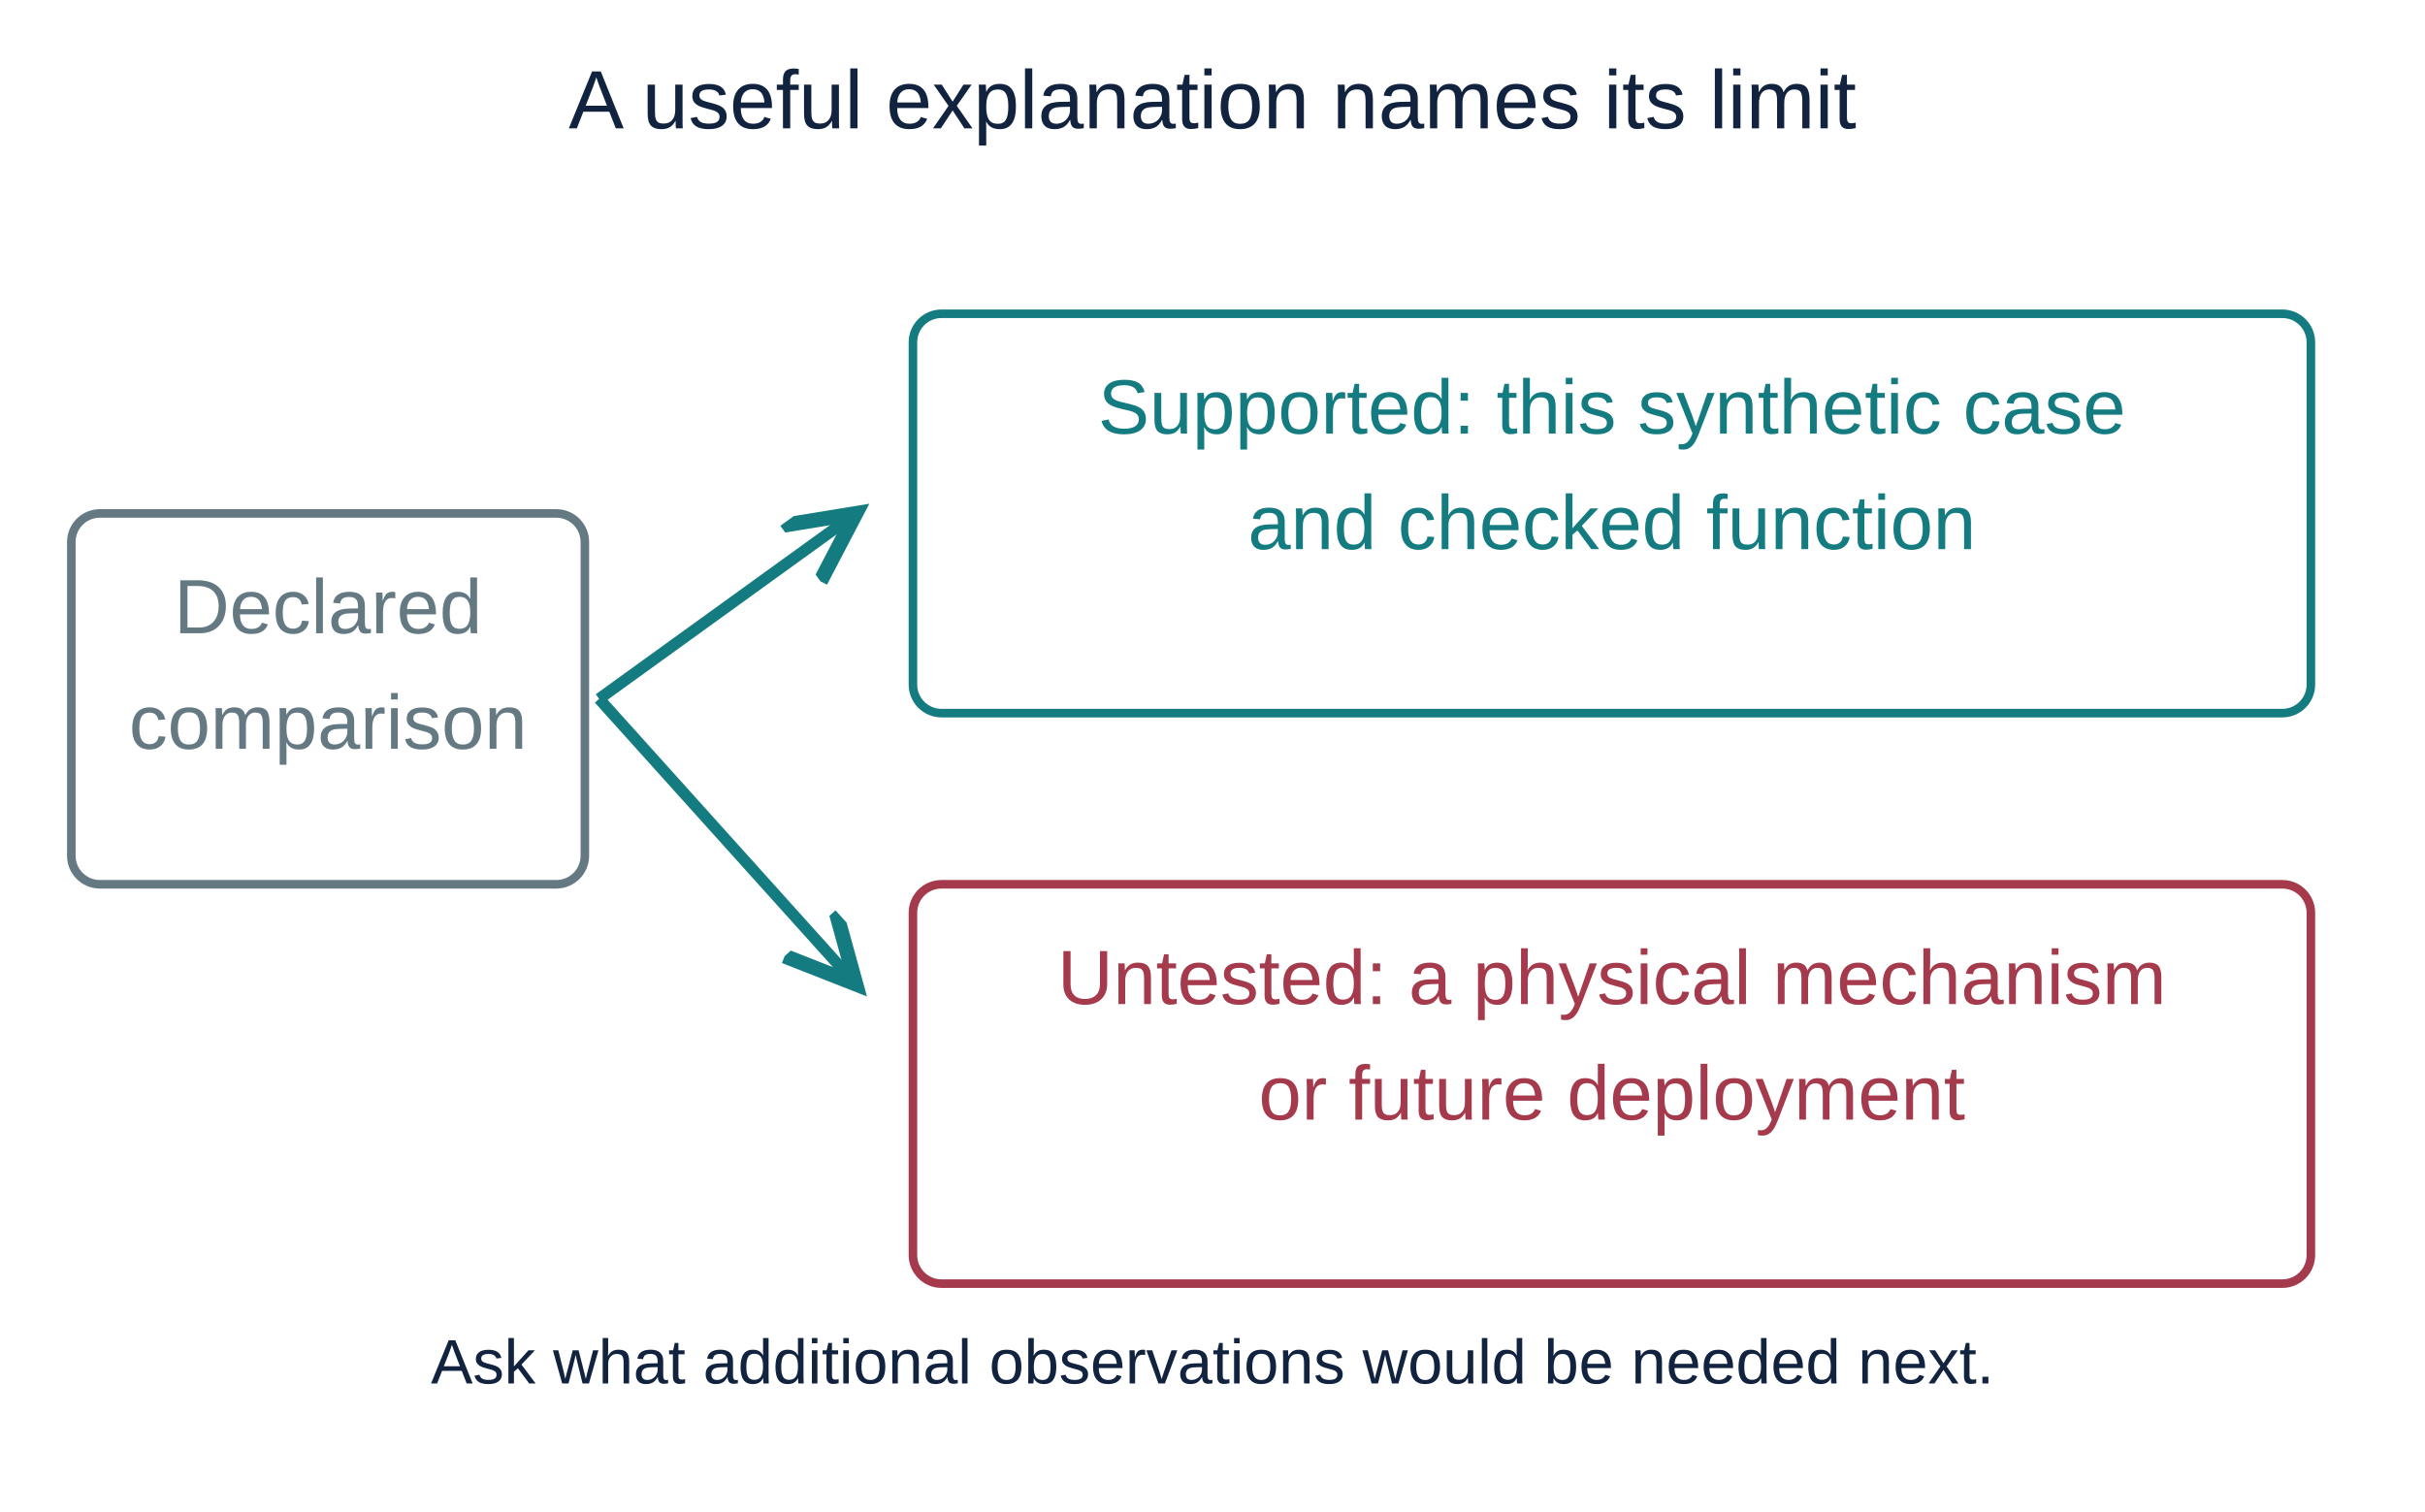
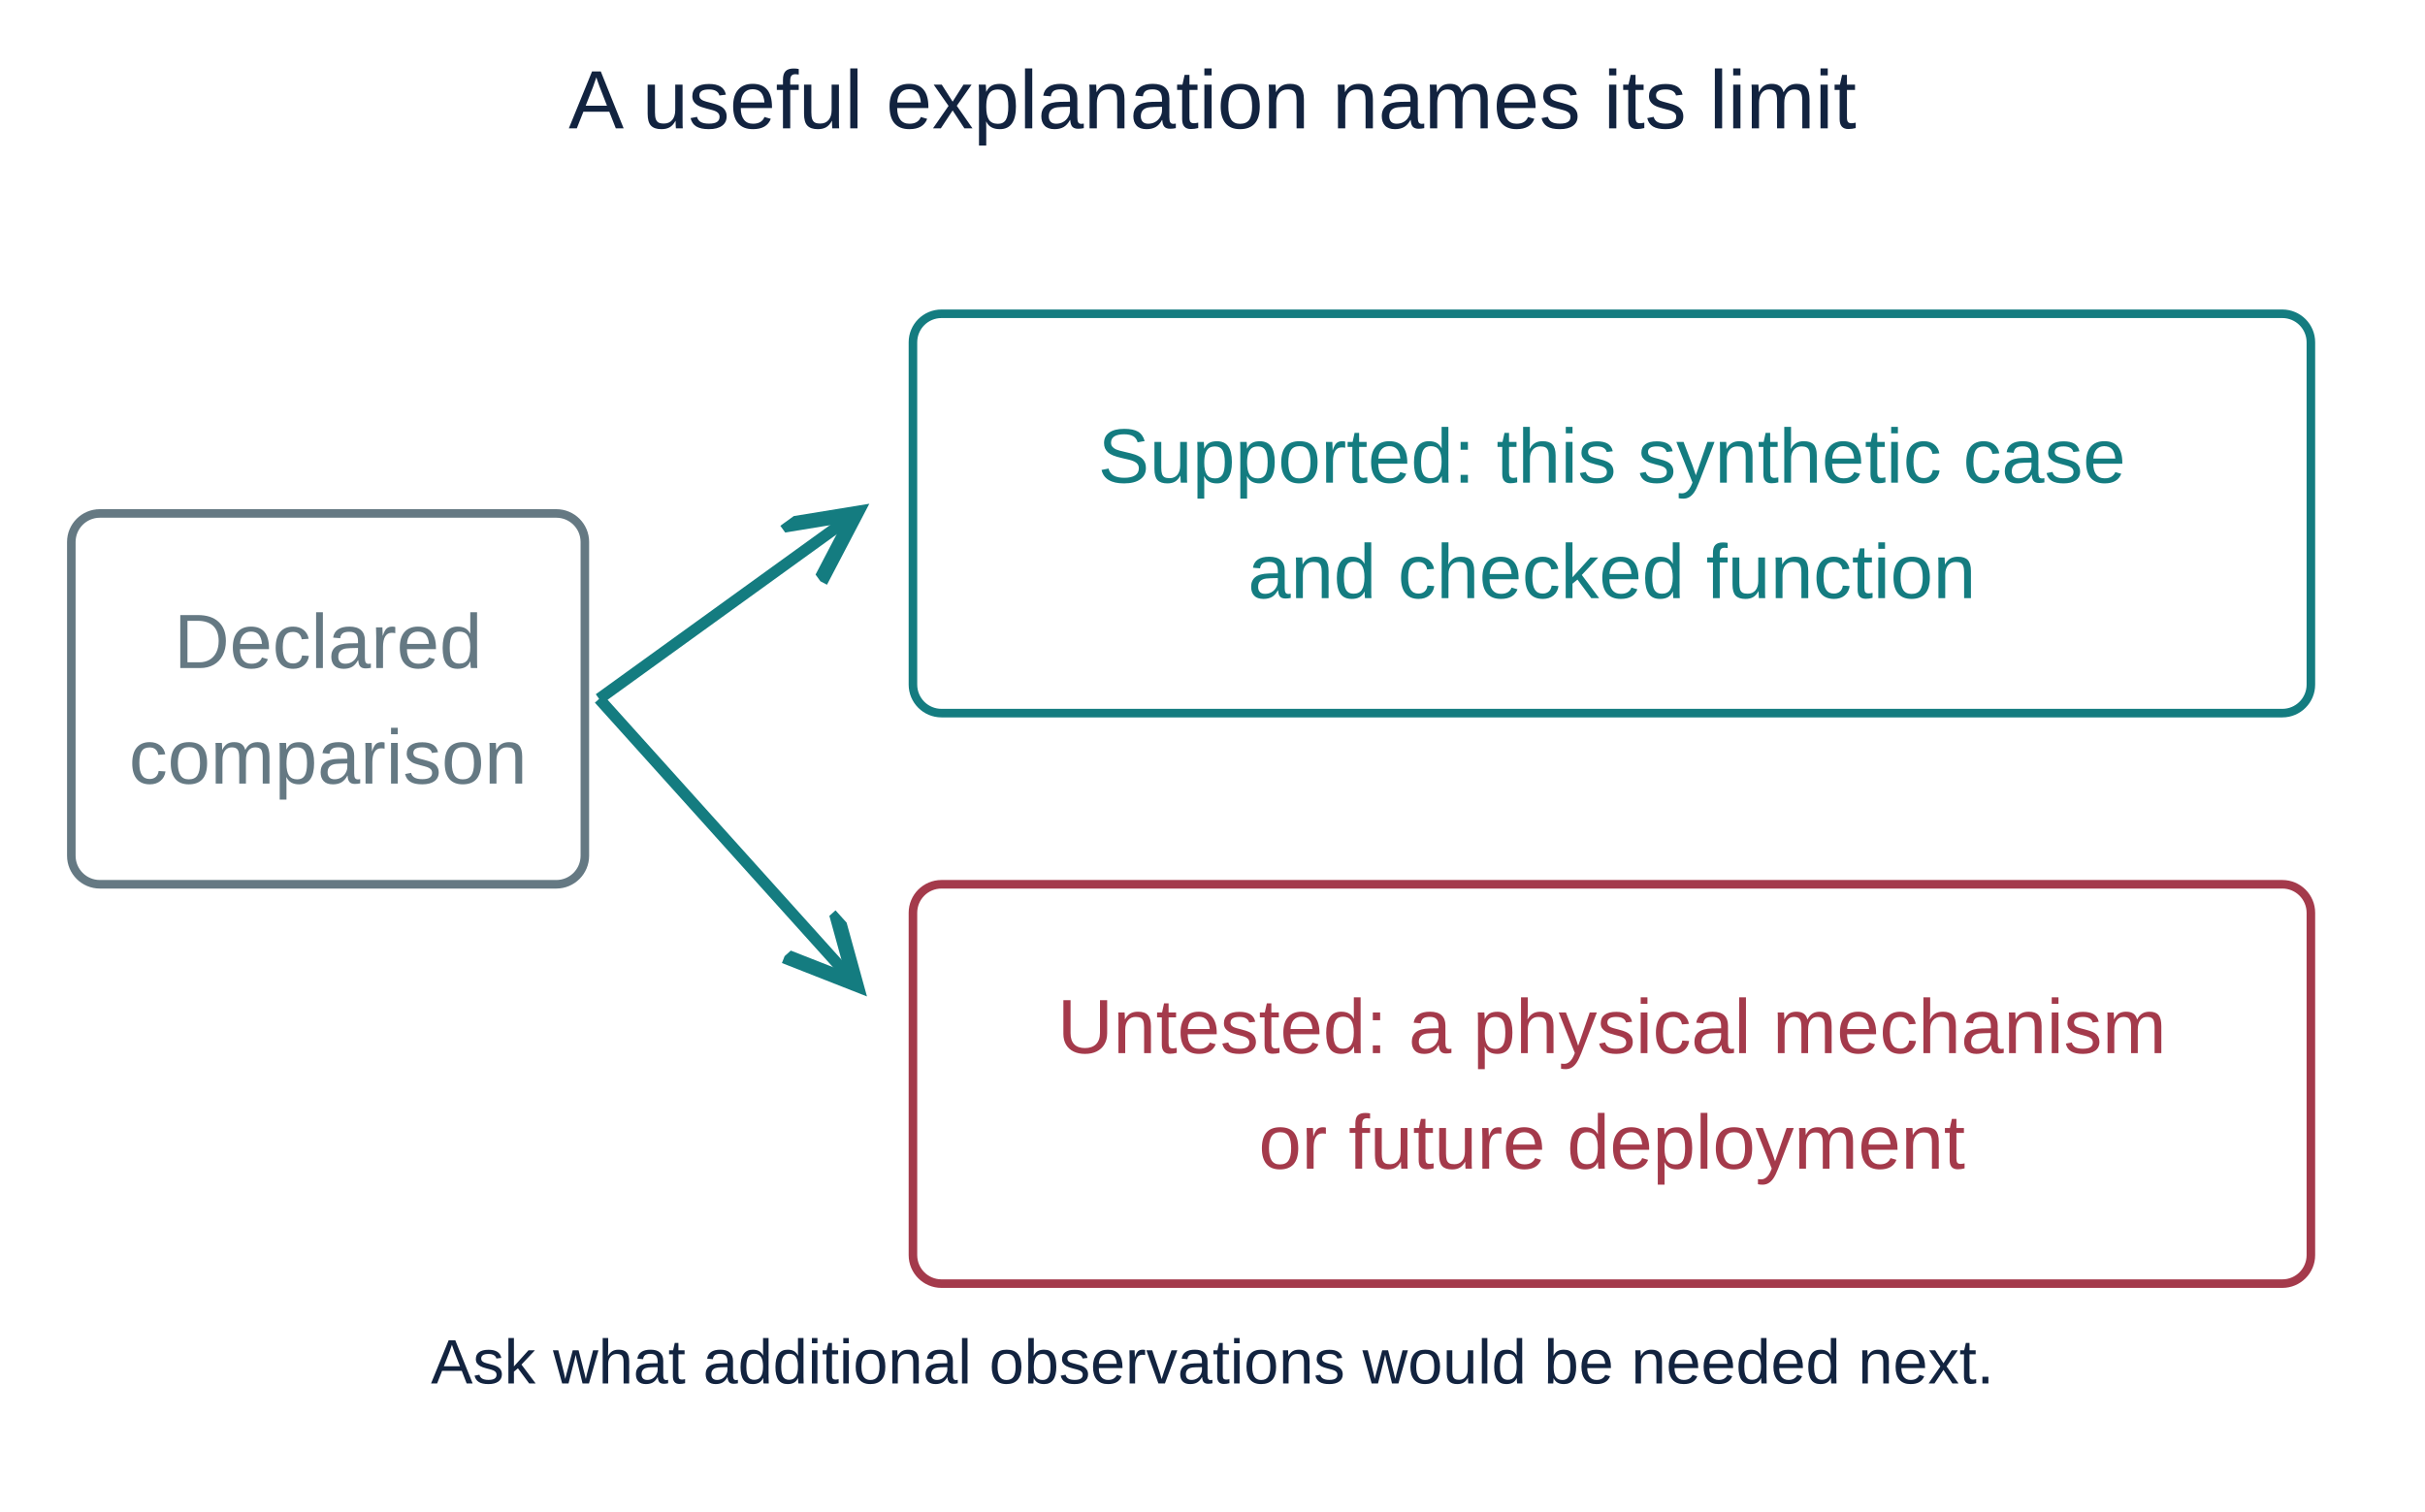
<svg xmlns="http://www.w3.org/2000/svg" viewBox="0 0 850 530" font-family="Arial,sans-serif" role="img" aria-label="A useful explanation names its limit">
  <defs>
    <marker id="a" markerWidth="8" markerHeight="8" refX="6" refY="3" orient="auto">
      <path d="M0 0 L6 3 L0 6" fill="none" stroke="#147c80" stroke-width="1.3" />
    </marker>
  </defs>
  <text x="425" y="45.0" font-size="29" text-anchor="middle" fill="#12233f">A useful explanation names its limit</text>
-   <rect x="25" y="180" width="180" height="130" rx="10" fill="none" stroke="#657983" stroke-width="3" />
-   <text x="115.0" y="222.0" font-size="27" text-anchor="middle" fill="#657983">Declared</text>
-   <text x="115.0" y="262.5" font-size="27" text-anchor="middle" fill="#657983">comparison</text>
+   <g class="node">
+     <rect x="25" y="180" width="180" height="130" rx="10" fill="none" stroke="#657983" stroke-width="3" />
+     <text x="115.0" y="234.2" font-size="27" text-anchor="middle" fill="#657983">Declared</text>
+     <text x="115.0" y="274.7" font-size="27" text-anchor="middle" fill="#657983">comparison</text>
+   </g>
  <path d="M210 245 L300 180" fill="none" stroke="#147c80" stroke-width="4" marker-end="url(#a)" />
  <path d="M210 245 L300 345" fill="none" stroke="#147c80" stroke-width="4" marker-end="url(#a)" />
-   <rect x="320" y="110" width="490" height="140" rx="10" fill="none" stroke="#147c80" stroke-width="3" />
-   <text x="565.0" y="152.0" font-size="27" text-anchor="middle" fill="#147c80">Supported: this synthetic case</text>
-   <text x="565.0" y="192.5" font-size="27" text-anchor="middle" fill="#147c80">and checked function</text>
-   <rect x="320" y="310" width="490" height="140" rx="10" fill="none" stroke="#a43a4b" stroke-width="3" />
-   <text x="565.0" y="352.0" font-size="27" text-anchor="middle" fill="#a43a4b">Untested: a physical mechanism</text>
-   <text x="565.0" y="392.5" font-size="27" text-anchor="middle" fill="#a43a4b">or future deployment</text>
+   <g class="node">
+     <rect x="320" y="110" width="490" height="140" rx="10" fill="none" stroke="#147c80" stroke-width="3" />
+     <text x="565.0" y="169.2" font-size="27" text-anchor="middle" fill="#147c80">Supported: this synthetic case</text>
+     <text x="565.0" y="209.7" font-size="27" text-anchor="middle" fill="#147c80">and checked function</text>
+   </g>
+   <g class="node">
+     <rect x="320" y="310" width="490" height="140" rx="10" fill="none" stroke="#a43a4b" stroke-width="3" />
+     <text x="565.0" y="369.2" font-size="27" text-anchor="middle" fill="#a43a4b">Untested: a physical mechanism</text>
+     <text x="565.0" y="409.7" font-size="27" text-anchor="middle" fill="#a43a4b">or future deployment</text>
+   </g>
  <text x="425" y="485.0" font-size="22" text-anchor="middle" fill="#12233f">Ask what additional observations would be needed next.</text>
</svg>
